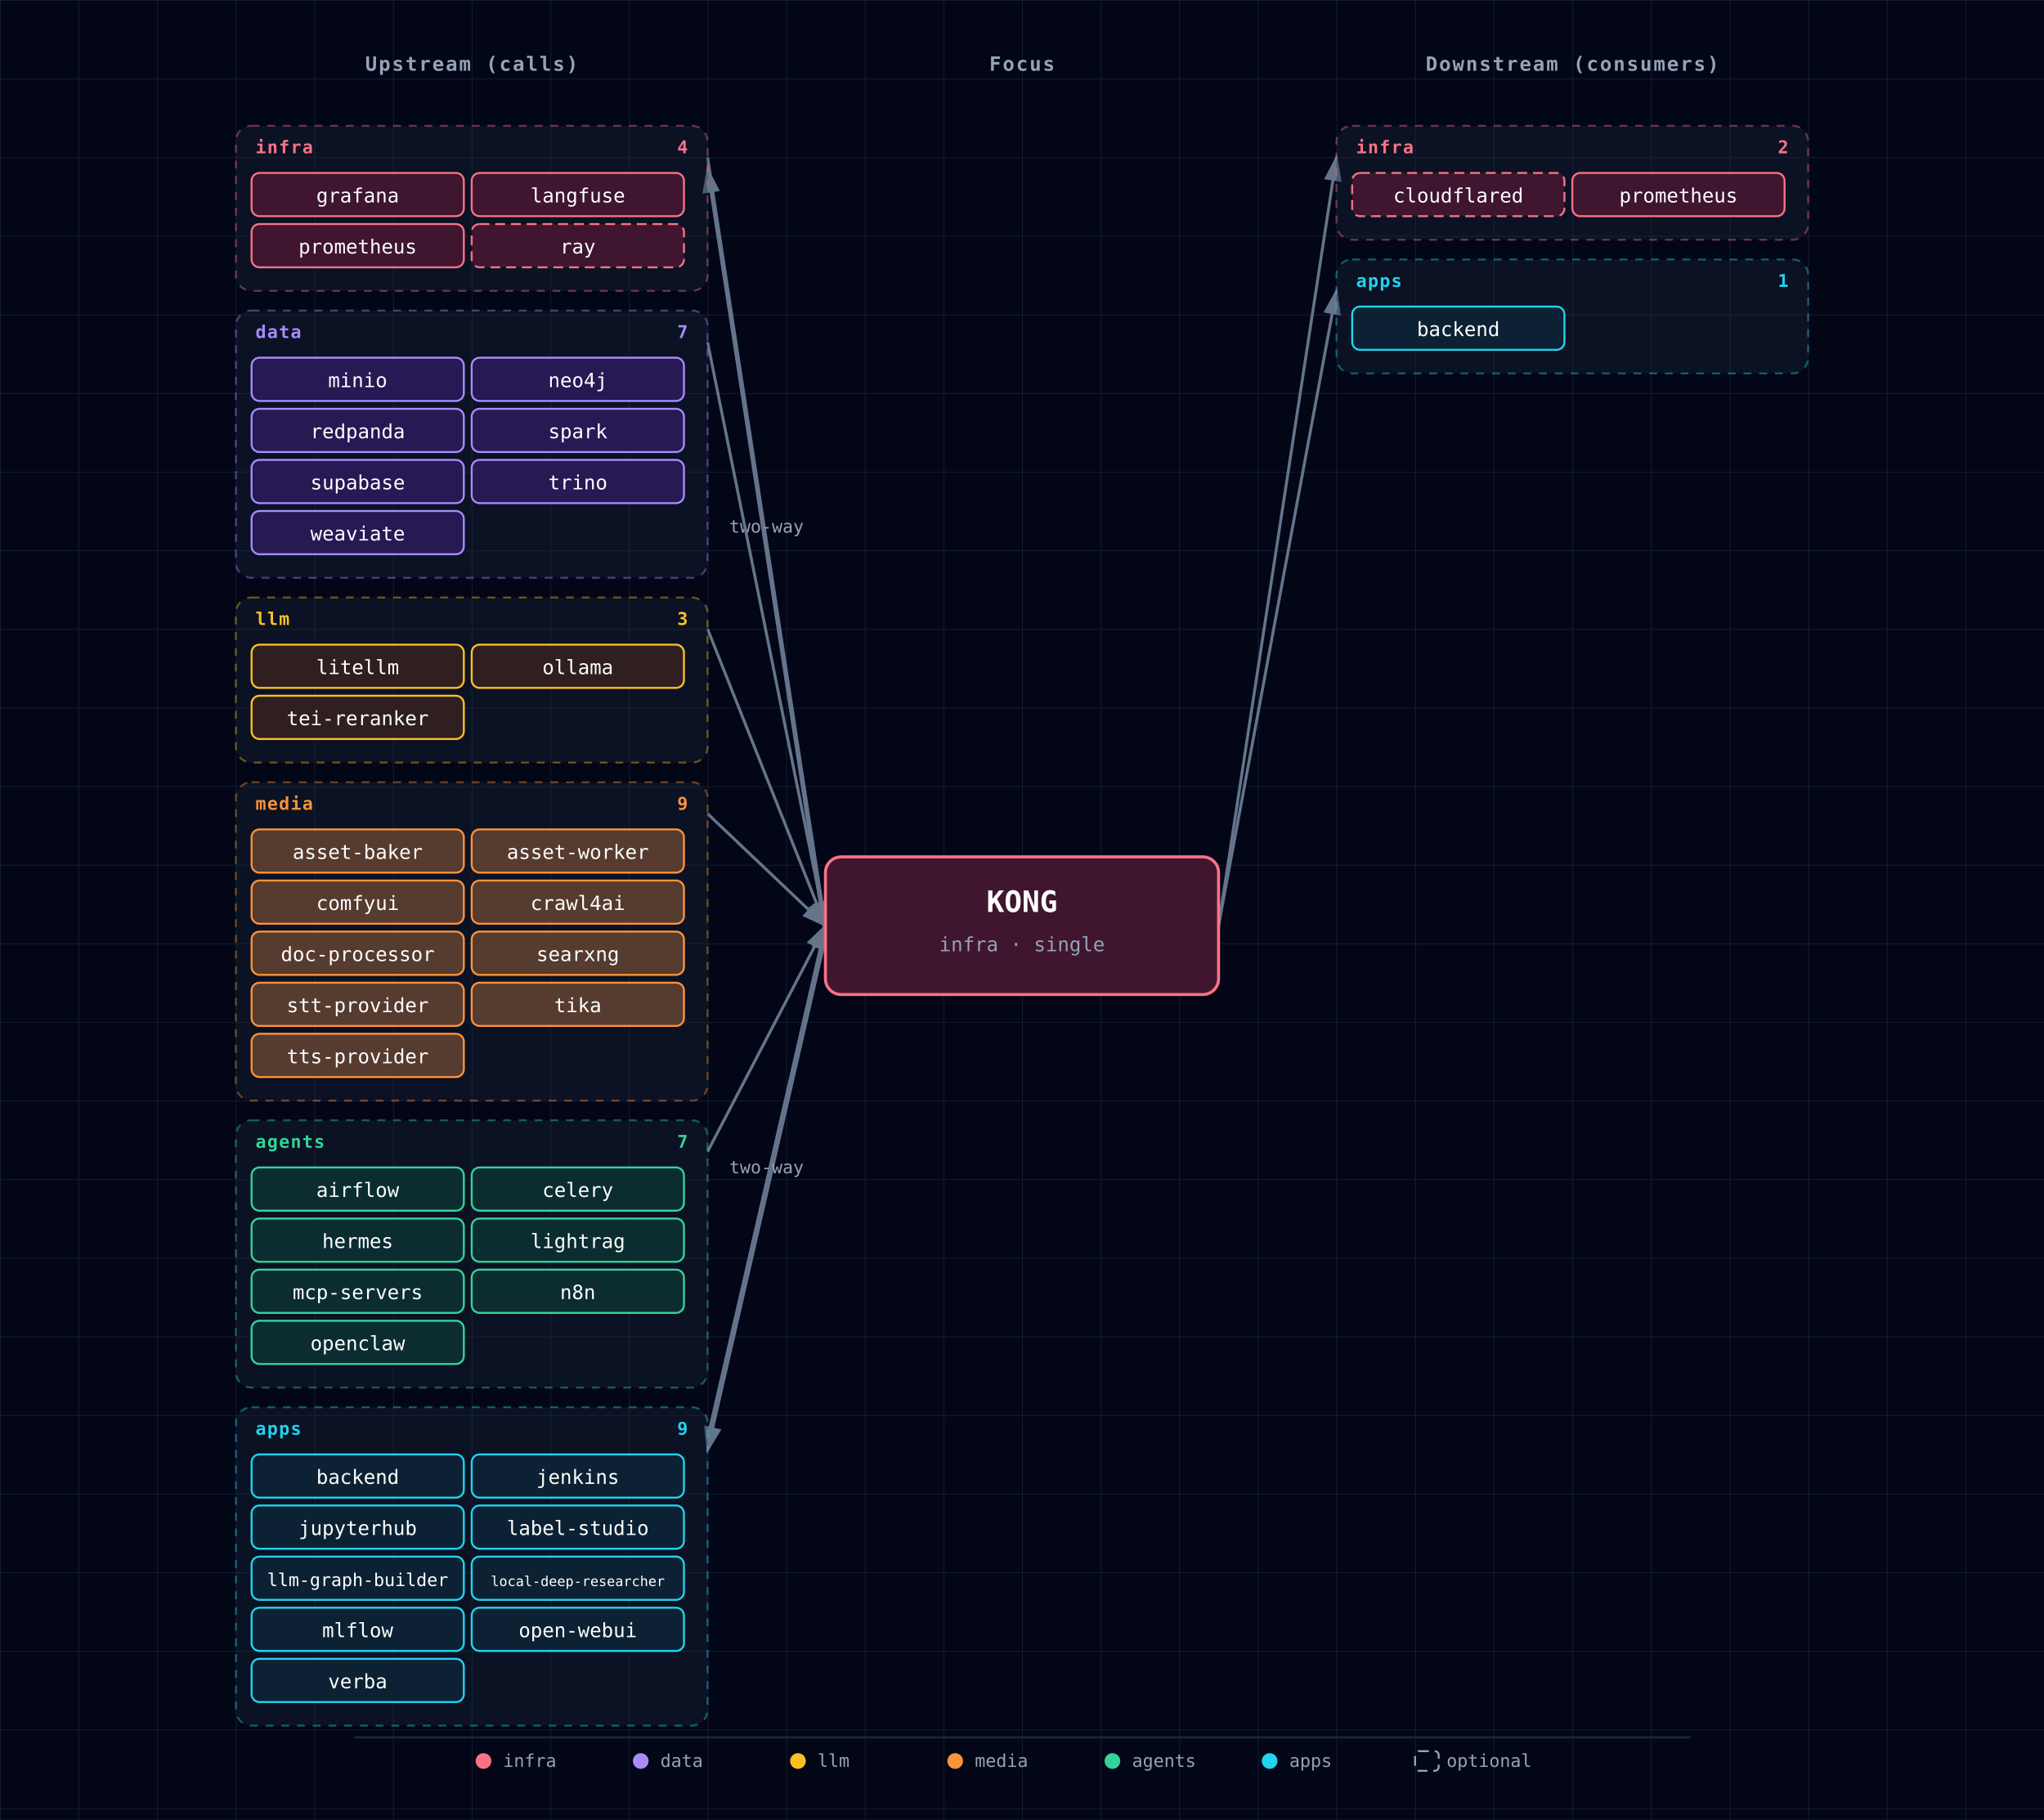
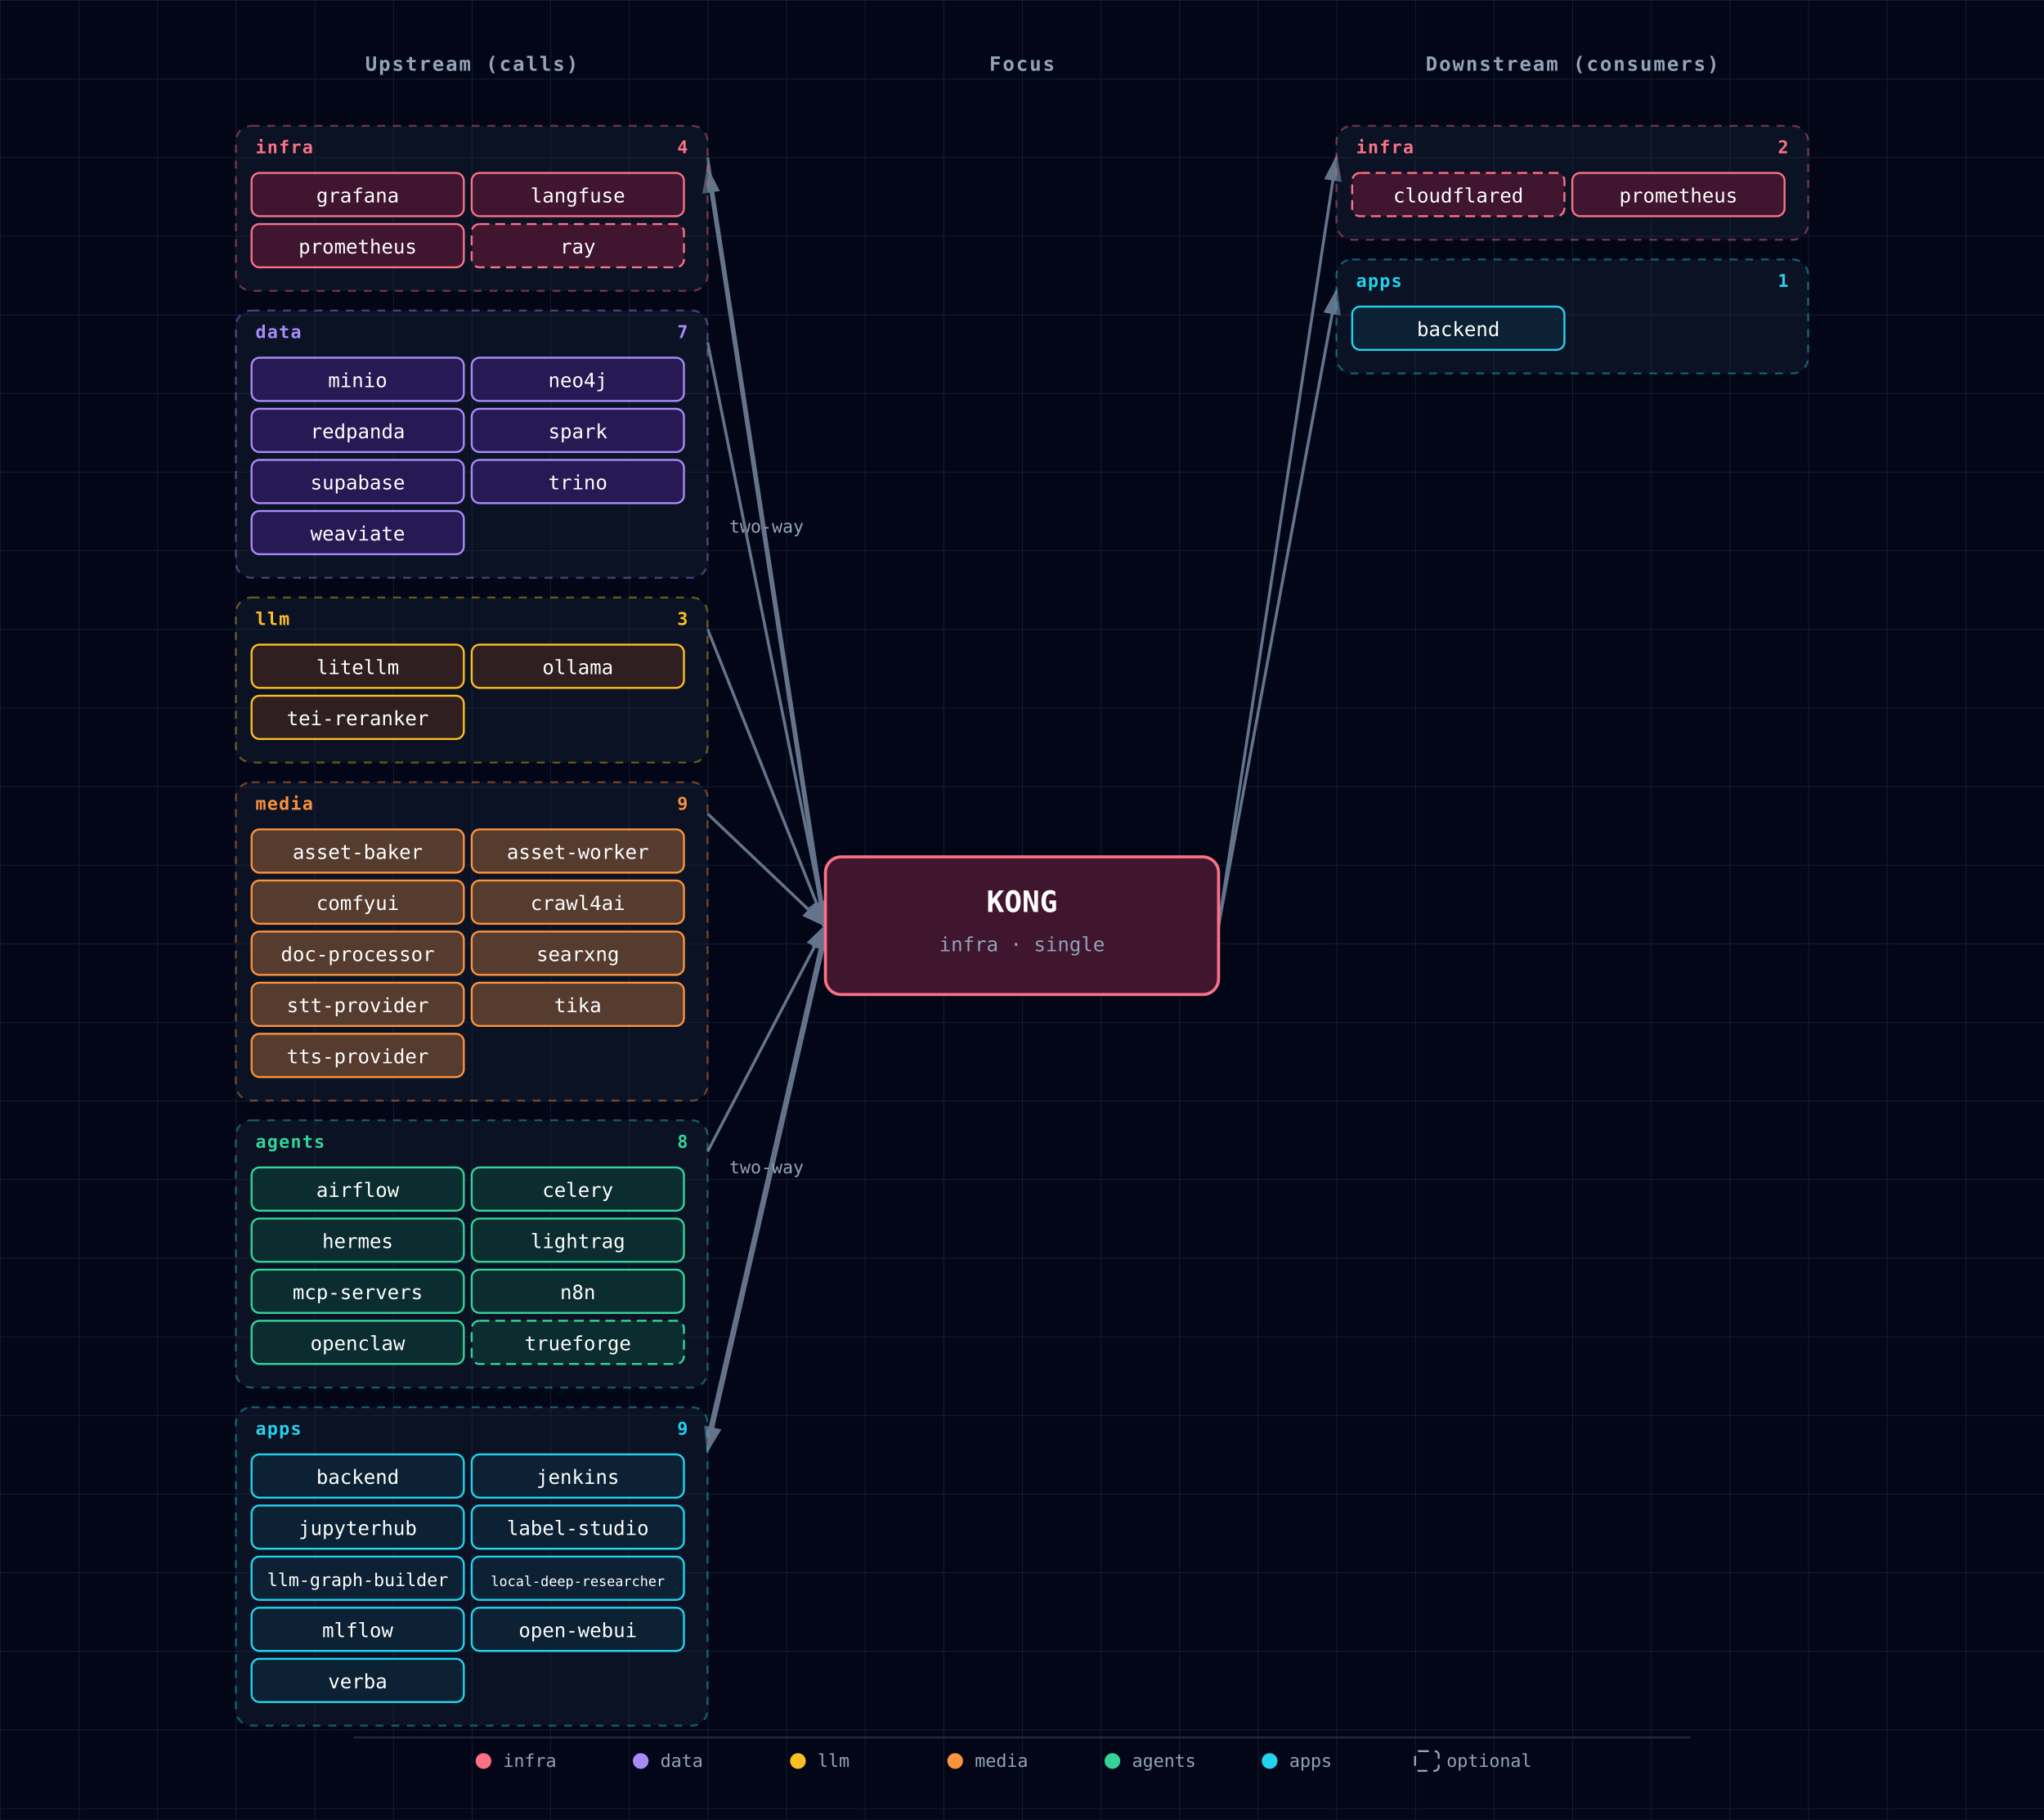
<svg xmlns="http://www.w3.org/2000/svg" viewBox="0 0 1040 926" font-family="'JetBrains Mono', 'Fira Code', Menlo, Consolas, monospace">
  <defs>
    <pattern id="grid" width="40" height="40" patternUnits="userSpaceOnUse">
      <path d="M 40 0 L 0 0 0 40" fill="none" stroke="#1e293b" stroke-width="0.5" />
    </pattern>
    <marker id="arrowhead" markerWidth="9" markerHeight="6" refX="8" refY="3" orient="auto">
      <polygon points="0 0, 9 3, 0 6" fill="#64748b" />
    </marker>
    <filter id="focus-glow" x="-50%" y="-50%" width="200%" height="200%">
      <feGaussianBlur in="SourceAlpha" stdDeviation="6" />
      <feFlood flood-color="#fb7185" flood-opacity="0.6" />
      <feComposite in2="SourceAlpha" operator="in" />
      <feMerge>
        <feMergeNode />
        <feMergeNode in="SourceGraphic" />
      </feMerge>
    </filter>
  </defs>
  <rect width="1040" height="926" fill="#020617" />
  <rect width="1040" height="926" fill="url(#grid)" />
  <text x="240" y="36" fill="#94a3b8" font-size="10" font-weight="600" text-anchor="middle" letter-spacing="0.08em">Upstream (calls)</text>
  <text x="520" y="36" fill="#94a3b8" font-size="10" font-weight="600" text-anchor="middle" letter-spacing="0.08em">Focus</text>
  <text x="800" y="36" fill="#94a3b8" font-size="10" font-weight="600" text-anchor="middle" letter-spacing="0.08em">Downstream (consumers)</text>
  <line x1="360" y1="80" x2="420" y2="471" stroke="#64748b" stroke-width="1.5" marker-end="url(#arrowhead)" />
  <line x1="420" y1="477" x2="360" y2="86" stroke="#64748b" stroke-width="1.5" marker-end="url(#arrowhead)" />
  <text x="390" y="271" fill="#94a3b8" font-size="9" text-anchor="middle">two-way</text>
  <line x1="360" y1="174" x2="420" y2="471" stroke="#64748b" stroke-width="1.5" marker-end="url(#arrowhead)" />
  <line x1="360" y1="320" x2="420" y2="471" stroke="#64748b" stroke-width="1.5" marker-end="url(#arrowhead)" />
  <line x1="360" y1="414" x2="420" y2="471" stroke="#64748b" stroke-width="1.5" marker-end="url(#arrowhead)" />
  <line x1="360" y1="586" x2="420" y2="471" stroke="#64748b" stroke-width="1.5" marker-end="url(#arrowhead)" />
  <line x1="360" y1="732" x2="420" y2="471" stroke="#64748b" stroke-width="1.5" marker-end="url(#arrowhead)" />
  <line x1="420" y1="477" x2="360" y2="738" stroke="#64748b" stroke-width="1.5" marker-end="url(#arrowhead)" />
  <text x="390" y="597" fill="#94a3b8" font-size="9" text-anchor="middle">two-way</text>
  <line x1="620" y1="471" x2="680" y2="80" stroke="#64748b" stroke-width="1.5" marker-end="url(#arrowhead)" />
  <line x1="620" y1="471" x2="680" y2="148" stroke="#64748b" stroke-width="1.5" marker-end="url(#arrowhead)" />
  <g>
    <g class="cluster">
      <rect x="120" y="64" width="240" height="84" rx="8" fill="rgba(30,41,59,0.35)" stroke="#fb7185" stroke-width="1" stroke-dasharray="4,4" stroke-opacity="0.4" />
      <text x="130" y="78" fill="#fb7185" font-size="9" font-weight="700" text-anchor="start" style="letter-spacing:0.06em;text-transform:uppercase;">infra</text>
      <text x="350" y="78" fill="#fb7185" font-size="9" font-weight="600" text-anchor="end">4</text>
    </g>
    <g>
      <rect x="128" y="88" width="108" height="22" rx="4" fill="#0f172a" />
      <rect x="128" y="88" width="108" height="22" rx="4" fill="rgba(136, 19, 55, 0.4)" stroke="#fb7185" stroke-width="1" />
      <text x="182" y="103" fill="white" font-size="10" text-anchor="middle">grafana</text>
    </g>
    <g>
      <rect x="240" y="88" width="108" height="22" rx="4" fill="#0f172a" />
      <rect x="240" y="88" width="108" height="22" rx="4" fill="rgba(136, 19, 55, 0.4)" stroke="#fb7185" stroke-width="1" />
      <text x="294" y="103" fill="white" font-size="10" text-anchor="middle">langfuse</text>
    </g>
    <g>
      <rect x="128" y="114" width="108" height="22" rx="4" fill="#0f172a" />
      <rect x="128" y="114" width="108" height="22" rx="4" fill="rgba(136, 19, 55, 0.4)" stroke="#fb7185" stroke-width="1" />
      <text x="182" y="129" fill="white" font-size="10" text-anchor="middle">prometheus</text>
    </g>
    <g>
      <rect x="240" y="114" width="108" height="22" rx="4" fill="#0f172a" />
      <rect x="240" y="114" width="108" height="22" rx="4" fill="rgba(136, 19, 55, 0.4)" stroke="#fb7185" stroke-width="1" stroke-dasharray="5,3" />
      <text x="294" y="129" fill="white" font-size="10" text-anchor="middle">ray</text>
    </g>
    <g class="cluster">
      <rect x="120" y="158" width="240" height="136" rx="8" fill="rgba(30,41,59,0.35)" stroke="#a78bfa" stroke-width="1" stroke-dasharray="4,4" stroke-opacity="0.4" />
      <text x="130" y="172" fill="#a78bfa" font-size="9" font-weight="700" text-anchor="start" style="letter-spacing:0.06em;text-transform:uppercase;">data</text>
      <text x="350" y="172" fill="#a78bfa" font-size="9" font-weight="600" text-anchor="end">7</text>
    </g>
    <g>
      <rect x="128" y="182" width="108" height="22" rx="4" fill="#0f172a" />
      <rect x="128" y="182" width="108" height="22" rx="4" fill="rgba(76, 29, 149, 0.4)" stroke="#a78bfa" stroke-width="1" />
      <text x="182" y="197" fill="white" font-size="10" text-anchor="middle">minio</text>
    </g>
    <g>
      <rect x="240" y="182" width="108" height="22" rx="4" fill="#0f172a" />
      <rect x="240" y="182" width="108" height="22" rx="4" fill="rgba(76, 29, 149, 0.4)" stroke="#a78bfa" stroke-width="1" />
      <text x="294" y="197" fill="white" font-size="10" text-anchor="middle">neo4j</text>
    </g>
    <g>
      <rect x="128" y="208" width="108" height="22" rx="4" fill="#0f172a" />
      <rect x="128" y="208" width="108" height="22" rx="4" fill="rgba(76, 29, 149, 0.4)" stroke="#a78bfa" stroke-width="1" />
      <text x="182" y="223" fill="white" font-size="10" text-anchor="middle">redpanda</text>
    </g>
    <g>
      <rect x="240" y="208" width="108" height="22" rx="4" fill="#0f172a" />
      <rect x="240" y="208" width="108" height="22" rx="4" fill="rgba(76, 29, 149, 0.4)" stroke="#a78bfa" stroke-width="1" />
      <text x="294" y="223" fill="white" font-size="10" text-anchor="middle">spark</text>
    </g>
    <g>
      <rect x="128" y="234" width="108" height="22" rx="4" fill="#0f172a" />
      <rect x="128" y="234" width="108" height="22" rx="4" fill="rgba(76, 29, 149, 0.4)" stroke="#a78bfa" stroke-width="1" />
      <text x="182" y="249" fill="white" font-size="10" text-anchor="middle">supabase</text>
    </g>
    <g>
      <rect x="240" y="234" width="108" height="22" rx="4" fill="#0f172a" />
      <rect x="240" y="234" width="108" height="22" rx="4" fill="rgba(76, 29, 149, 0.4)" stroke="#a78bfa" stroke-width="1" />
      <text x="294" y="249" fill="white" font-size="10" text-anchor="middle">trino</text>
    </g>
    <g>
      <rect x="128" y="260" width="108" height="22" rx="4" fill="#0f172a" />
      <rect x="128" y="260" width="108" height="22" rx="4" fill="rgba(76, 29, 149, 0.4)" stroke="#a78bfa" stroke-width="1" />
      <text x="182" y="275" fill="white" font-size="10" text-anchor="middle">weaviate</text>
    </g>
    <g class="cluster">
      <rect x="120" y="304" width="240" height="84" rx="8" fill="rgba(30,41,59,0.35)" stroke="#fbbf24" stroke-width="1" stroke-dasharray="4,4" stroke-opacity="0.4" />
      <text x="130" y="318" fill="#fbbf24" font-size="9" font-weight="700" text-anchor="start" style="letter-spacing:0.06em;text-transform:uppercase;">llm</text>
      <text x="350" y="318" fill="#fbbf24" font-size="9" font-weight="600" text-anchor="end">3</text>
    </g>
    <g>
      <rect x="128" y="328" width="108" height="22" rx="4" fill="#0f172a" />
      <rect x="128" y="328" width="108" height="22" rx="4" fill="rgba(120, 53, 15, 0.3)" stroke="#fbbf24" stroke-width="1" />
      <text x="182" y="343" fill="white" font-size="10" text-anchor="middle">litellm</text>
    </g>
    <g>
      <rect x="240" y="328" width="108" height="22" rx="4" fill="#0f172a" />
      <rect x="240" y="328" width="108" height="22" rx="4" fill="rgba(120, 53, 15, 0.3)" stroke="#fbbf24" stroke-width="1" />
      <text x="294" y="343" fill="white" font-size="10" text-anchor="middle">ollama</text>
    </g>
    <g>
      <rect x="128" y="354" width="108" height="22" rx="4" fill="#0f172a" />
      <rect x="128" y="354" width="108" height="22" rx="4" fill="rgba(120, 53, 15, 0.3)" stroke="#fbbf24" stroke-width="1" />
      <text x="182" y="369" fill="white" font-size="10" text-anchor="middle">tei-reranker</text>
    </g>
    <g class="cluster">
      <rect x="120" y="398" width="240" height="162" rx="8" fill="rgba(30,41,59,0.35)" stroke="#fb923c" stroke-width="1" stroke-dasharray="4,4" stroke-opacity="0.4" />
      <text x="130" y="412" fill="#fb923c" font-size="9" font-weight="700" text-anchor="start" style="letter-spacing:0.06em;text-transform:uppercase;">media</text>
      <text x="350" y="412" fill="#fb923c" font-size="9" font-weight="600" text-anchor="end">9</text>
    </g>
    <g>
      <rect x="128" y="422" width="108" height="22" rx="4" fill="#0f172a" />
      <rect x="128" y="422" width="108" height="22" rx="4" fill="rgba(251, 146, 60, 0.3)" stroke="#fb923c" stroke-width="1" />
      <text x="182" y="437" fill="white" font-size="10" text-anchor="middle">asset-baker</text>
    </g>
    <g>
      <rect x="240" y="422" width="108" height="22" rx="4" fill="#0f172a" />
      <rect x="240" y="422" width="108" height="22" rx="4" fill="rgba(251, 146, 60, 0.3)" stroke="#fb923c" stroke-width="1" />
      <text x="294" y="437" fill="white" font-size="10" text-anchor="middle">asset-worker</text>
    </g>
    <g>
      <rect x="128" y="448" width="108" height="22" rx="4" fill="#0f172a" />
      <rect x="128" y="448" width="108" height="22" rx="4" fill="rgba(251, 146, 60, 0.3)" stroke="#fb923c" stroke-width="1" />
      <text x="182" y="463" fill="white" font-size="10" text-anchor="middle">comfyui</text>
    </g>
    <g>
      <rect x="240" y="448" width="108" height="22" rx="4" fill="#0f172a" />
      <rect x="240" y="448" width="108" height="22" rx="4" fill="rgba(251, 146, 60, 0.3)" stroke="#fb923c" stroke-width="1" />
      <text x="294" y="463" fill="white" font-size="10" text-anchor="middle">crawl4ai</text>
    </g>
    <g>
      <rect x="128" y="474" width="108" height="22" rx="4" fill="#0f172a" />
      <rect x="128" y="474" width="108" height="22" rx="4" fill="rgba(251, 146, 60, 0.3)" stroke="#fb923c" stroke-width="1" />
      <text x="182" y="489" fill="white" font-size="10" text-anchor="middle">doc-processor</text>
    </g>
    <g>
      <rect x="240" y="474" width="108" height="22" rx="4" fill="#0f172a" />
      <rect x="240" y="474" width="108" height="22" rx="4" fill="rgba(251, 146, 60, 0.3)" stroke="#fb923c" stroke-width="1" />
      <text x="294" y="489" fill="white" font-size="10" text-anchor="middle">searxng</text>
    </g>
    <g>
      <rect x="128" y="500" width="108" height="22" rx="4" fill="#0f172a" />
      <rect x="128" y="500" width="108" height="22" rx="4" fill="rgba(251, 146, 60, 0.3)" stroke="#fb923c" stroke-width="1" />
      <text x="182" y="515" fill="white" font-size="10" text-anchor="middle">stt-provider</text>
    </g>
    <g>
      <rect x="240" y="500" width="108" height="22" rx="4" fill="#0f172a" />
      <rect x="240" y="500" width="108" height="22" rx="4" fill="rgba(251, 146, 60, 0.3)" stroke="#fb923c" stroke-width="1" />
      <text x="294" y="515" fill="white" font-size="10" text-anchor="middle">tika</text>
    </g>
    <g>
      <rect x="128" y="526" width="108" height="22" rx="4" fill="#0f172a" />
      <rect x="128" y="526" width="108" height="22" rx="4" fill="rgba(251, 146, 60, 0.3)" stroke="#fb923c" stroke-width="1" />
      <text x="182" y="541" fill="white" font-size="10" text-anchor="middle">tts-provider</text>
    </g>
    <g class="cluster">
      <rect x="120" y="570" width="240" height="136" rx="8" fill="rgba(30,41,59,0.35)" stroke="#34d399" stroke-width="1" stroke-dasharray="4,4" stroke-opacity="0.4" />
      <text x="130" y="584" fill="#34d399" font-size="9" font-weight="700" text-anchor="start" style="letter-spacing:0.06em;text-transform:uppercase;">agents</text>
-       <text x="350" y="584" fill="#34d399" font-size="9" font-weight="600" text-anchor="end">7</text>
+       <text x="350" y="584" fill="#34d399" font-size="9" font-weight="600" text-anchor="end">8</text>
    </g>
    <g>
      <rect x="128" y="594" width="108" height="22" rx="4" fill="#0f172a" />
      <rect x="128" y="594" width="108" height="22" rx="4" fill="rgba(6, 78, 59, 0.4)" stroke="#34d399" stroke-width="1" />
      <text x="182" y="609" fill="white" font-size="10" text-anchor="middle">airflow</text>
    </g>
    <g>
      <rect x="240" y="594" width="108" height="22" rx="4" fill="#0f172a" />
      <rect x="240" y="594" width="108" height="22" rx="4" fill="rgba(6, 78, 59, 0.4)" stroke="#34d399" stroke-width="1" />
      <text x="294" y="609" fill="white" font-size="10" text-anchor="middle">celery</text>
    </g>
    <g>
      <rect x="128" y="620" width="108" height="22" rx="4" fill="#0f172a" />
      <rect x="128" y="620" width="108" height="22" rx="4" fill="rgba(6, 78, 59, 0.4)" stroke="#34d399" stroke-width="1" />
      <text x="182" y="635" fill="white" font-size="10" text-anchor="middle">hermes</text>
    </g>
    <g>
      <rect x="240" y="620" width="108" height="22" rx="4" fill="#0f172a" />
      <rect x="240" y="620" width="108" height="22" rx="4" fill="rgba(6, 78, 59, 0.4)" stroke="#34d399" stroke-width="1" />
      <text x="294" y="635" fill="white" font-size="10" text-anchor="middle">lightrag</text>
    </g>
    <g>
      <rect x="128" y="646" width="108" height="22" rx="4" fill="#0f172a" />
      <rect x="128" y="646" width="108" height="22" rx="4" fill="rgba(6, 78, 59, 0.4)" stroke="#34d399" stroke-width="1" />
      <text x="182" y="661" fill="white" font-size="10" text-anchor="middle">mcp-servers</text>
    </g>
    <g>
      <rect x="240" y="646" width="108" height="22" rx="4" fill="#0f172a" />
      <rect x="240" y="646" width="108" height="22" rx="4" fill="rgba(6, 78, 59, 0.4)" stroke="#34d399" stroke-width="1" />
      <text x="294" y="661" fill="white" font-size="10" text-anchor="middle">n8n</text>
    </g>
    <g>
      <rect x="128" y="672" width="108" height="22" rx="4" fill="#0f172a" />
      <rect x="128" y="672" width="108" height="22" rx="4" fill="rgba(6, 78, 59, 0.4)" stroke="#34d399" stroke-width="1" />
      <text x="182" y="687" fill="white" font-size="10" text-anchor="middle">openclaw</text>
+     </g>
+     <g>
+       <rect x="240" y="672" width="108" height="22" rx="4" fill="#0f172a" />
+       <rect x="240" y="672" width="108" height="22" rx="4" fill="rgba(6, 78, 59, 0.4)" stroke="#34d399" stroke-width="1" stroke-dasharray="5,3" />
+       <text x="294" y="687" fill="white" font-size="10" text-anchor="middle">trueforge</text>
    </g>
    <g class="cluster">
      <rect x="120" y="716" width="240" height="162" rx="8" fill="rgba(30,41,59,0.35)" stroke="#22d3ee" stroke-width="1" stroke-dasharray="4,4" stroke-opacity="0.4" />
      <text x="130" y="730" fill="#22d3ee" font-size="9" font-weight="700" text-anchor="start" style="letter-spacing:0.06em;text-transform:uppercase;">apps</text>
      <text x="350" y="730" fill="#22d3ee" font-size="9" font-weight="600" text-anchor="end">9</text>
    </g>
    <g>
      <rect x="128" y="740" width="108" height="22" rx="4" fill="#0f172a" />
      <rect x="128" y="740" width="108" height="22" rx="4" fill="rgba(8, 51, 68, 0.4)" stroke="#22d3ee" stroke-width="1" />
      <text x="182" y="755" fill="white" font-size="10" text-anchor="middle">backend</text>
    </g>
    <g>
      <rect x="240" y="740" width="108" height="22" rx="4" fill="#0f172a" />
      <rect x="240" y="740" width="108" height="22" rx="4" fill="rgba(8, 51, 68, 0.4)" stroke="#22d3ee" stroke-width="1" />
      <text x="294" y="755" fill="white" font-size="10" text-anchor="middle">jenkins</text>
    </g>
    <g>
      <rect x="128" y="766" width="108" height="22" rx="4" fill="#0f172a" />
      <rect x="128" y="766" width="108" height="22" rx="4" fill="rgba(8, 51, 68, 0.4)" stroke="#22d3ee" stroke-width="1" />
      <text x="182" y="781" fill="white" font-size="10" text-anchor="middle">jupyterhub</text>
    </g>
    <g>
      <rect x="240" y="766" width="108" height="22" rx="4" fill="#0f172a" />
      <rect x="240" y="766" width="108" height="22" rx="4" fill="rgba(8, 51, 68, 0.4)" stroke="#22d3ee" stroke-width="1" />
      <text x="294" y="781" fill="white" font-size="10" text-anchor="middle">label-studio</text>
    </g>
    <g>
      <rect x="128" y="792" width="108" height="22" rx="4" fill="#0f172a" />
      <rect x="128" y="792" width="108" height="22" rx="4" fill="rgba(8, 51, 68, 0.4)" stroke="#22d3ee" stroke-width="1" />
      <text x="182" y="807" fill="white" font-size="9" text-anchor="middle">llm-graph-builder</text>
    </g>
    <g>
      <rect x="240" y="792" width="108" height="22" rx="4" fill="#0f172a" />
      <rect x="240" y="792" width="108" height="22" rx="4" fill="rgba(8, 51, 68, 0.4)" stroke="#22d3ee" stroke-width="1" />
      <text x="294" y="807" fill="white" font-size="7" text-anchor="middle">local-deep-researcher</text>
    </g>
    <g>
      <rect x="128" y="818" width="108" height="22" rx="4" fill="#0f172a" />
      <rect x="128" y="818" width="108" height="22" rx="4" fill="rgba(8, 51, 68, 0.4)" stroke="#22d3ee" stroke-width="1" />
      <text x="182" y="833" fill="white" font-size="10" text-anchor="middle">mlflow</text>
    </g>
    <g>
      <rect x="240" y="818" width="108" height="22" rx="4" fill="#0f172a" />
      <rect x="240" y="818" width="108" height="22" rx="4" fill="rgba(8, 51, 68, 0.4)" stroke="#22d3ee" stroke-width="1" />
      <text x="294" y="833" fill="white" font-size="10" text-anchor="middle">open-webui</text>
    </g>
    <g>
      <rect x="128" y="844" width="108" height="22" rx="4" fill="#0f172a" />
      <rect x="128" y="844" width="108" height="22" rx="4" fill="rgba(8, 51, 68, 0.4)" stroke="#22d3ee" stroke-width="1" />
      <text x="182" y="859" fill="white" font-size="10" text-anchor="middle">verba</text>
    </g>
  </g>
  <g>
    <g class="cluster">
      <rect x="680" y="64" width="240" height="58" rx="8" fill="rgba(30,41,59,0.35)" stroke="#fb7185" stroke-width="1" stroke-dasharray="4,4" stroke-opacity="0.4" />
      <text x="690" y="78" fill="#fb7185" font-size="9" font-weight="700" text-anchor="start" style="letter-spacing:0.06em;text-transform:uppercase;">infra</text>
      <text x="910" y="78" fill="#fb7185" font-size="9" font-weight="600" text-anchor="end">2</text>
    </g>
    <g>
      <rect x="688" y="88" width="108" height="22" rx="4" fill="#0f172a" />
      <rect x="688" y="88" width="108" height="22" rx="4" fill="rgba(136, 19, 55, 0.4)" stroke="#fb7185" stroke-width="1" stroke-dasharray="5,3" />
      <text x="742" y="103" fill="white" font-size="10" text-anchor="middle">cloudflared</text>
    </g>
    <g>
      <rect x="800" y="88" width="108" height="22" rx="4" fill="#0f172a" />
      <rect x="800" y="88" width="108" height="22" rx="4" fill="rgba(136, 19, 55, 0.4)" stroke="#fb7185" stroke-width="1" />
      <text x="854" y="103" fill="white" font-size="10" text-anchor="middle">prometheus</text>
    </g>
    <g class="cluster">
      <rect x="680" y="132" width="240" height="58" rx="8" fill="rgba(30,41,59,0.35)" stroke="#22d3ee" stroke-width="1" stroke-dasharray="4,4" stroke-opacity="0.4" />
      <text x="690" y="146" fill="#22d3ee" font-size="9" font-weight="700" text-anchor="start" style="letter-spacing:0.06em;text-transform:uppercase;">apps</text>
      <text x="910" y="146" fill="#22d3ee" font-size="9" font-weight="600" text-anchor="end">1</text>
    </g>
    <g>
      <rect x="688" y="156" width="108" height="22" rx="4" fill="#0f172a" />
      <rect x="688" y="156" width="108" height="22" rx="4" fill="rgba(8, 51, 68, 0.4)" stroke="#22d3ee" stroke-width="1" />
      <text x="742" y="171" fill="white" font-size="10" text-anchor="middle">backend</text>
    </g>
  </g>
  <g class="focus" filter="url(#focus-glow)">
    <rect x="420" y="436" width="200" height="70" rx="8" fill="#0f172a" />
    <rect x="420" y="436" width="200" height="70" rx="8" fill="rgba(136, 19, 55, 0.4)" stroke="#fb7185" stroke-width="1.5" />
    <text x="520" y="464" fill="white" font-size="15" font-weight="700" text-anchor="middle">KONG</text>
    <text x="520" y="484" fill="#94a3b8" font-size="10" text-anchor="middle">infra · single</text>
  </g>
  <g class="legend">
    <line x1="180" y1="884" x2="860" y2="884" stroke="#1e293b" stroke-width="1" />
    <circle cx="246" cy="896" r="4" fill="#fb7185" />
    <text x="256" y="899" fill="#94a3b8" font-size="9" font-weight="400" text-anchor="start">infra</text>
    <circle cx="326" cy="896" r="4" fill="#a78bfa" />
    <text x="336" y="899" fill="#94a3b8" font-size="9" font-weight="400" text-anchor="start">data</text>
    <circle cx="406" cy="896" r="4" fill="#fbbf24" />
    <text x="416" y="899" fill="#94a3b8" font-size="9" font-weight="400" text-anchor="start">llm</text>
    <circle cx="486" cy="896" r="4" fill="#fb923c" />
    <text x="496" y="899" fill="#94a3b8" font-size="9" font-weight="400" text-anchor="start">media</text>
    <circle cx="566" cy="896" r="4" fill="#34d399" />
    <text x="576" y="899" fill="#94a3b8" font-size="9" font-weight="400" text-anchor="start">agents</text>
    <circle cx="646" cy="896" r="4" fill="#22d3ee" />
    <text x="656" y="899" fill="#94a3b8" font-size="9" font-weight="400" text-anchor="start">apps</text>
    <rect x="720" y="891" width="12" height="10" rx="2" fill="none" stroke="#94a3b8" stroke-width="1" stroke-dasharray="5,3" />
    <text x="736" y="899" fill="#94a3b8" font-size="9" font-weight="400" text-anchor="start">optional</text>
  </g>
</svg>
